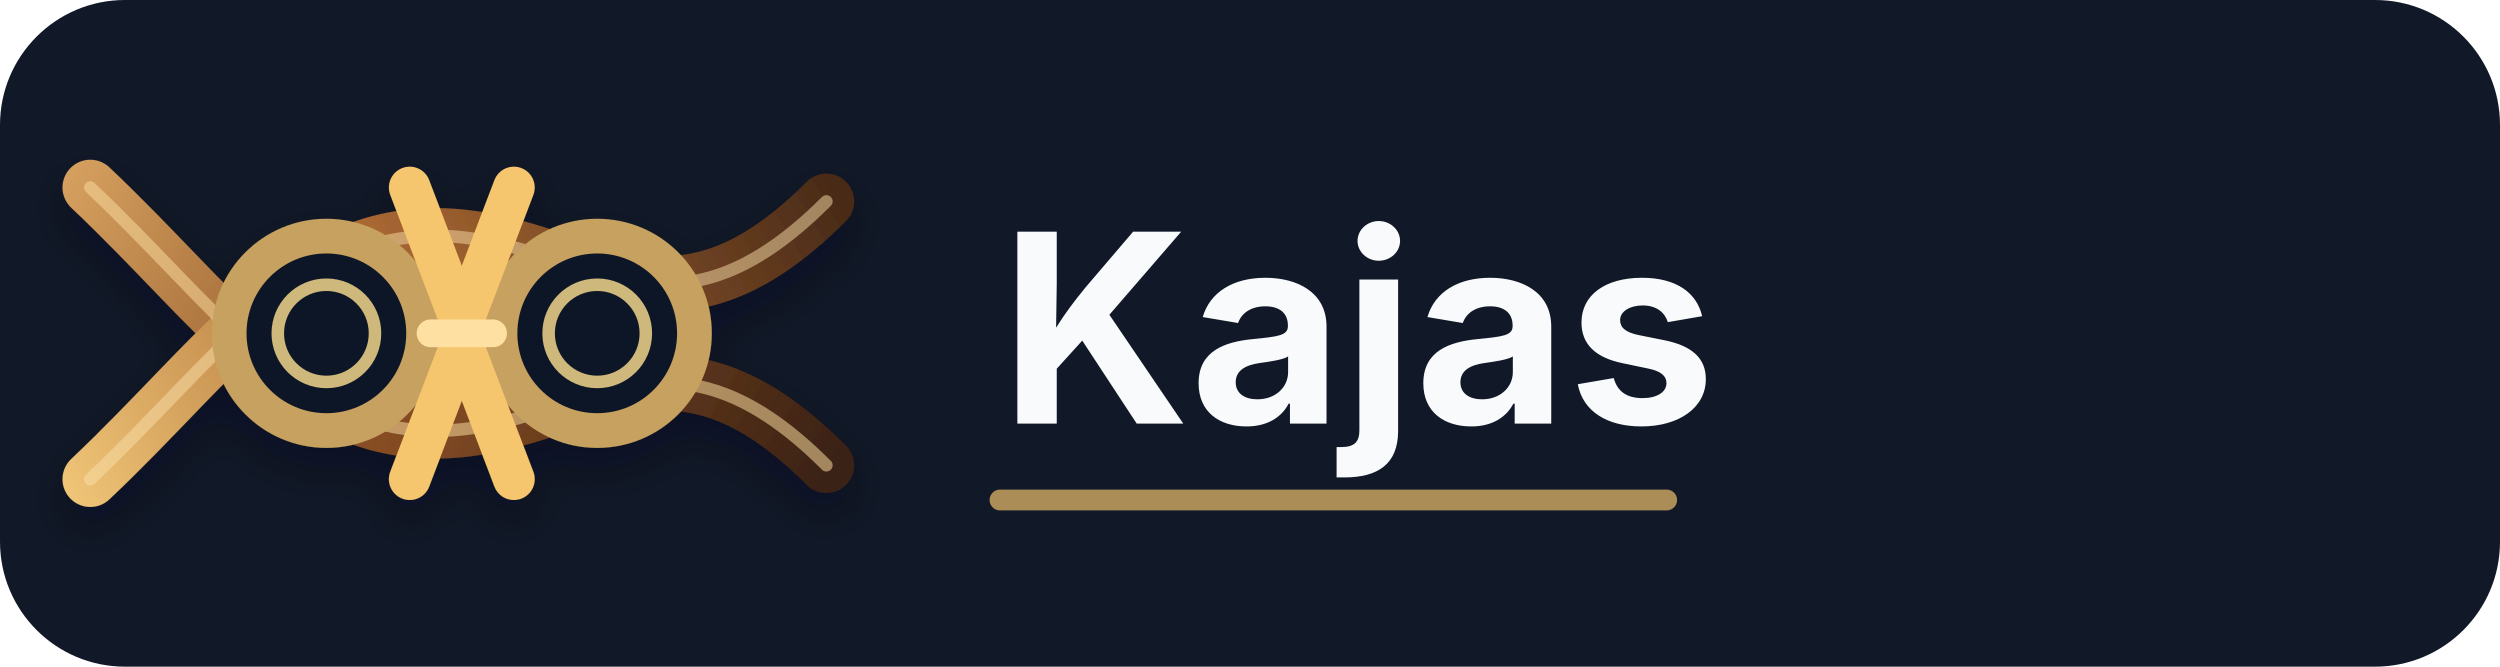
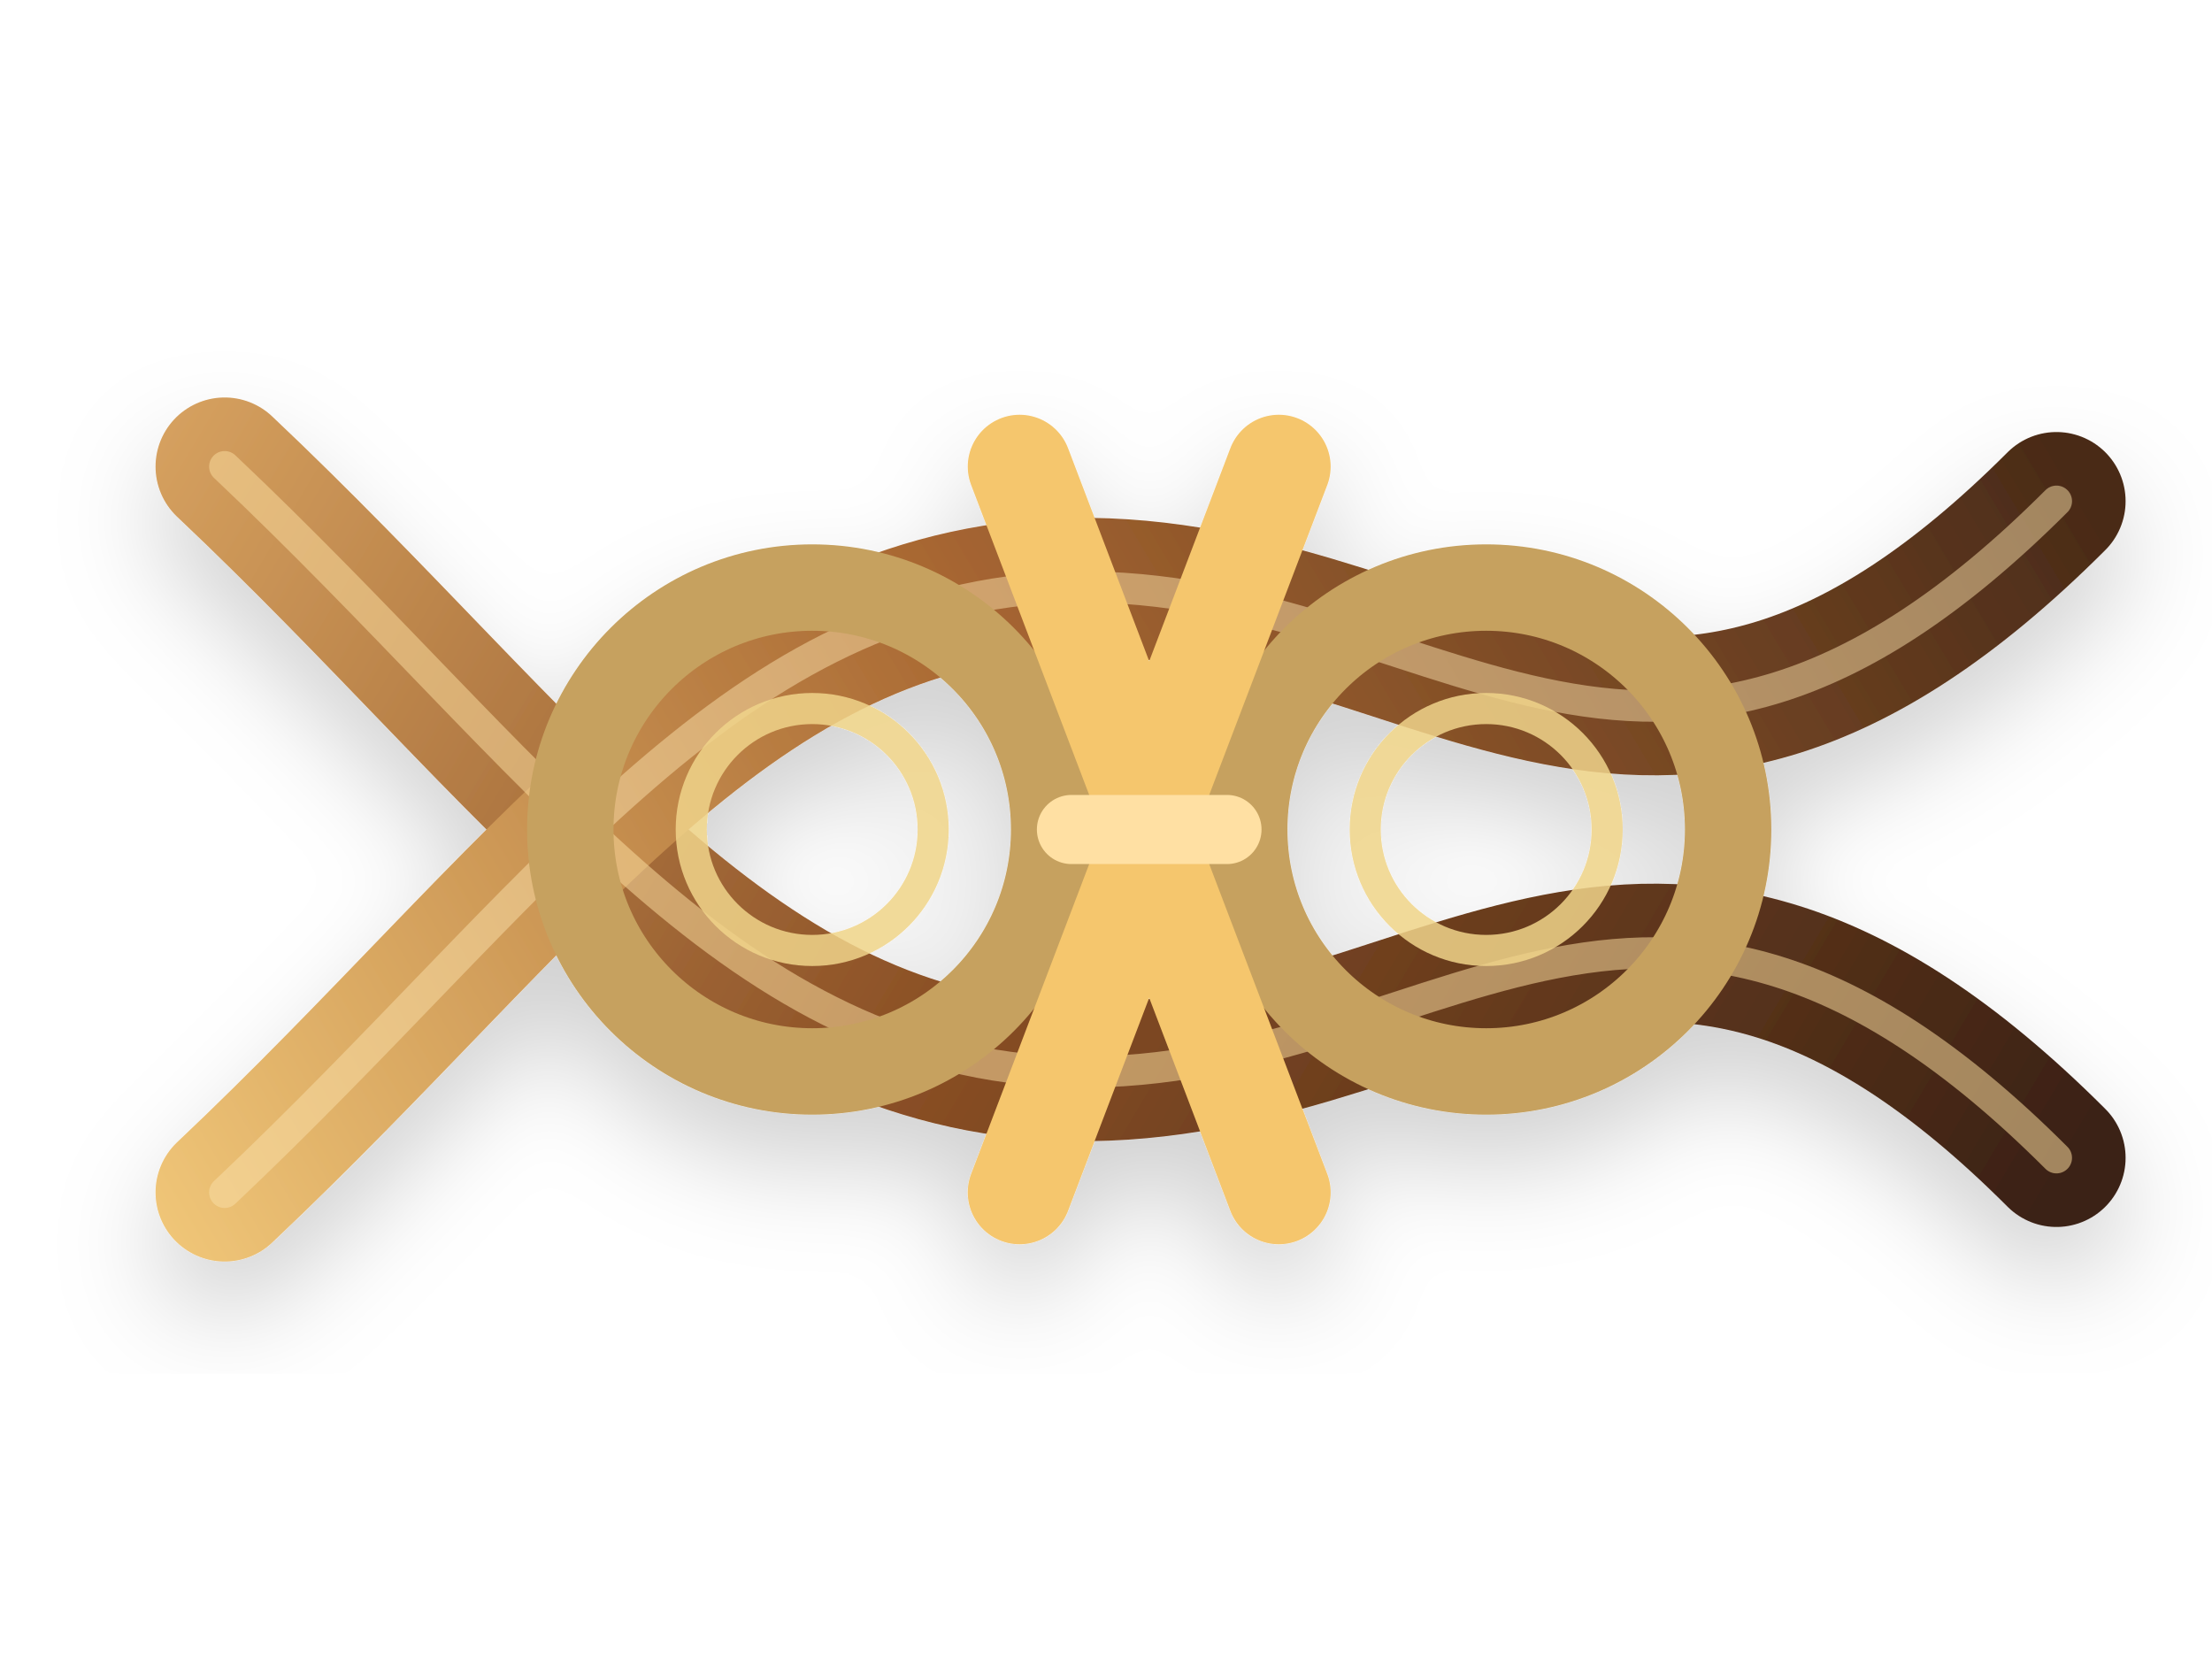
- <svg xmlns="http://www.w3.org/2000/svg" viewBox="0 0 360 96" role="img" aria-labelledby="title desc">
+ <svg xmlns="http://www.w3.org/2000/svg" viewBox="0 0 128 96" role="img" aria-labelledby="title desc">
  <defs>
    <linearGradient id="leather" x1="13" y1="18" x2="114" y2="78" gradientUnits="userSpaceOnUse">
      <stop offset="0" stop-color="#d6a15f" />
      <stop offset="0.48" stop-color="#8a4f25" />
      <stop offset="1" stop-color="#3a2114" />
    </linearGradient>
    <linearGradient id="strap" x1="13" y1="78" x2="114" y2="18" gradientUnits="userSpaceOnUse">
      <stop offset="0" stop-color="#f0c678" />
      <stop offset="0.5" stop-color="#a76631" />
      <stop offset="1" stop-color="#4a2b18" />
    </linearGradient>
    <filter id="shadow" x="-10%" y="-25%" width="120%" height="150%">
-       <feDropShadow dx="0" dy="3" stdDeviation="3" flood-color="#020617" flood-opacity="0.35" />
+       <feDropShadow dx="0" dy="3" stdDeviation="3" flood-color="#020617" flood-opacity="0.18" />
    </filter>
  </defs>
-   <rect width="360" height="96" rx="18" fill="#111827" />
  <g filter="url(#shadow)">
    <path d="M13 27 C31 44, 42 61, 61 62 C83 63, 95 43, 119 67" fill="none" stroke="url(#leather)" stroke-width="8" stroke-linecap="round" />
    <path d="M13 69 C31 52, 42 35, 61 34 C83 33, 95 53, 119 29" fill="none" stroke="url(#strap)" stroke-width="8" stroke-linecap="round" />
    <path d="M13 27 C31 44, 42 61, 61 62 C83 63, 95 43, 119 67" fill="none" stroke="#f7d89b" stroke-width="1.8" stroke-linecap="round" opacity="0.55" />
    <path d="M13 69 C31 52, 42 35, 61 34 C83 33, 95 53, 119 29" fill="none" stroke="#f9dfaa" stroke-width="1.8" stroke-linecap="round" opacity="0.5" />
-     <circle cx="47" cy="48" r="14" fill="#111827" stroke="#c6a15f" stroke-width="5" />
-     <circle cx="47" cy="48" r="7" fill="#111827" stroke="#f0d48a" stroke-width="1.8" opacity="0.85" />
-     <circle cx="86" cy="48" r="14" fill="#111827" stroke="#c6a15f" stroke-width="5" />
-     <circle cx="86" cy="48" r="7" fill="#111827" stroke="#f0d48a" stroke-width="1.8" opacity="0.85" />
+     <circle cx="47" cy="48" r="14" fill="none" stroke="#c6a15f" stroke-width="5" />
+     <circle cx="47" cy="48" r="7" fill="none" stroke="#f0d48a" stroke-width="1.8" opacity="0.85" />
+     <circle cx="86" cy="48" r="14" fill="none" stroke="#c6a15f" stroke-width="5" />
+     <circle cx="86" cy="48" r="7" fill="none" stroke="#f0d48a" stroke-width="1.8" opacity="0.85" />
    <path d="M59 27 L67 48 L59 69" fill="none" stroke="#f5c66d" stroke-width="6" stroke-linecap="round" stroke-linejoin="round" />
    <path d="M74 27 L66 48 L74 69" fill="none" stroke="#f5c66d" stroke-width="6" stroke-linecap="round" stroke-linejoin="round" />
    <path d="M62 48 H71" stroke="#ffe0a3" stroke-width="4" stroke-linecap="round" />
  </g>
-   <text x="144" y="61" fill="#f8fafc" font-family="Inter, ui-sans-serif, system-ui, -apple-system, BlinkMacSystemFont, Segoe UI, sans-serif" font-size="38" font-weight="750">Kajas</text>
-   <path d="M144 72 H240" stroke="#c6a15f" stroke-width="3" stroke-linecap="round" opacity="0.85" />
</svg>
